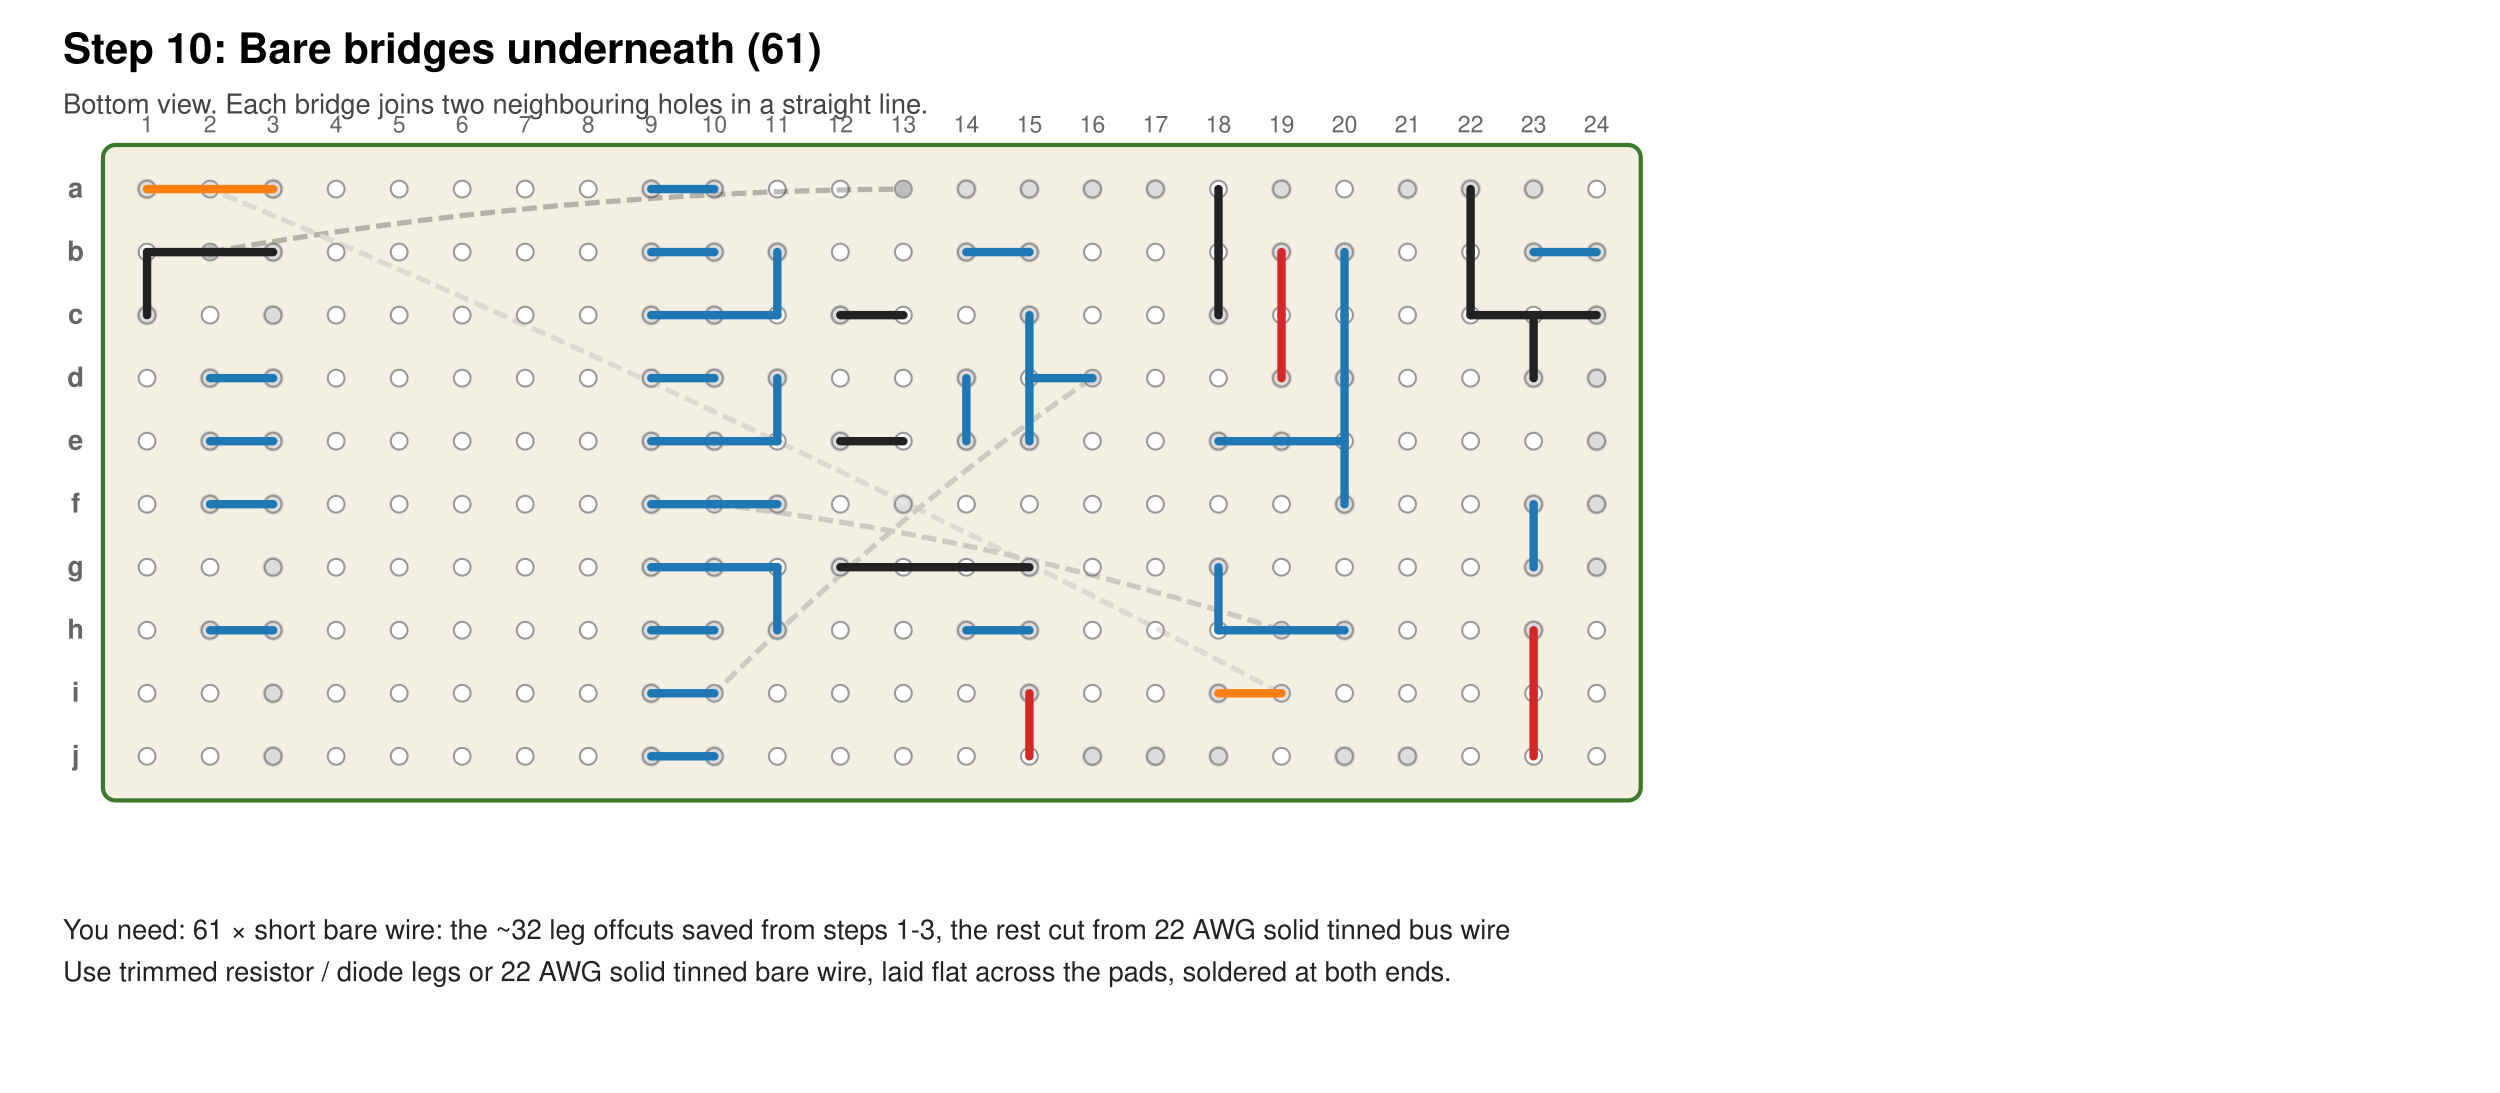
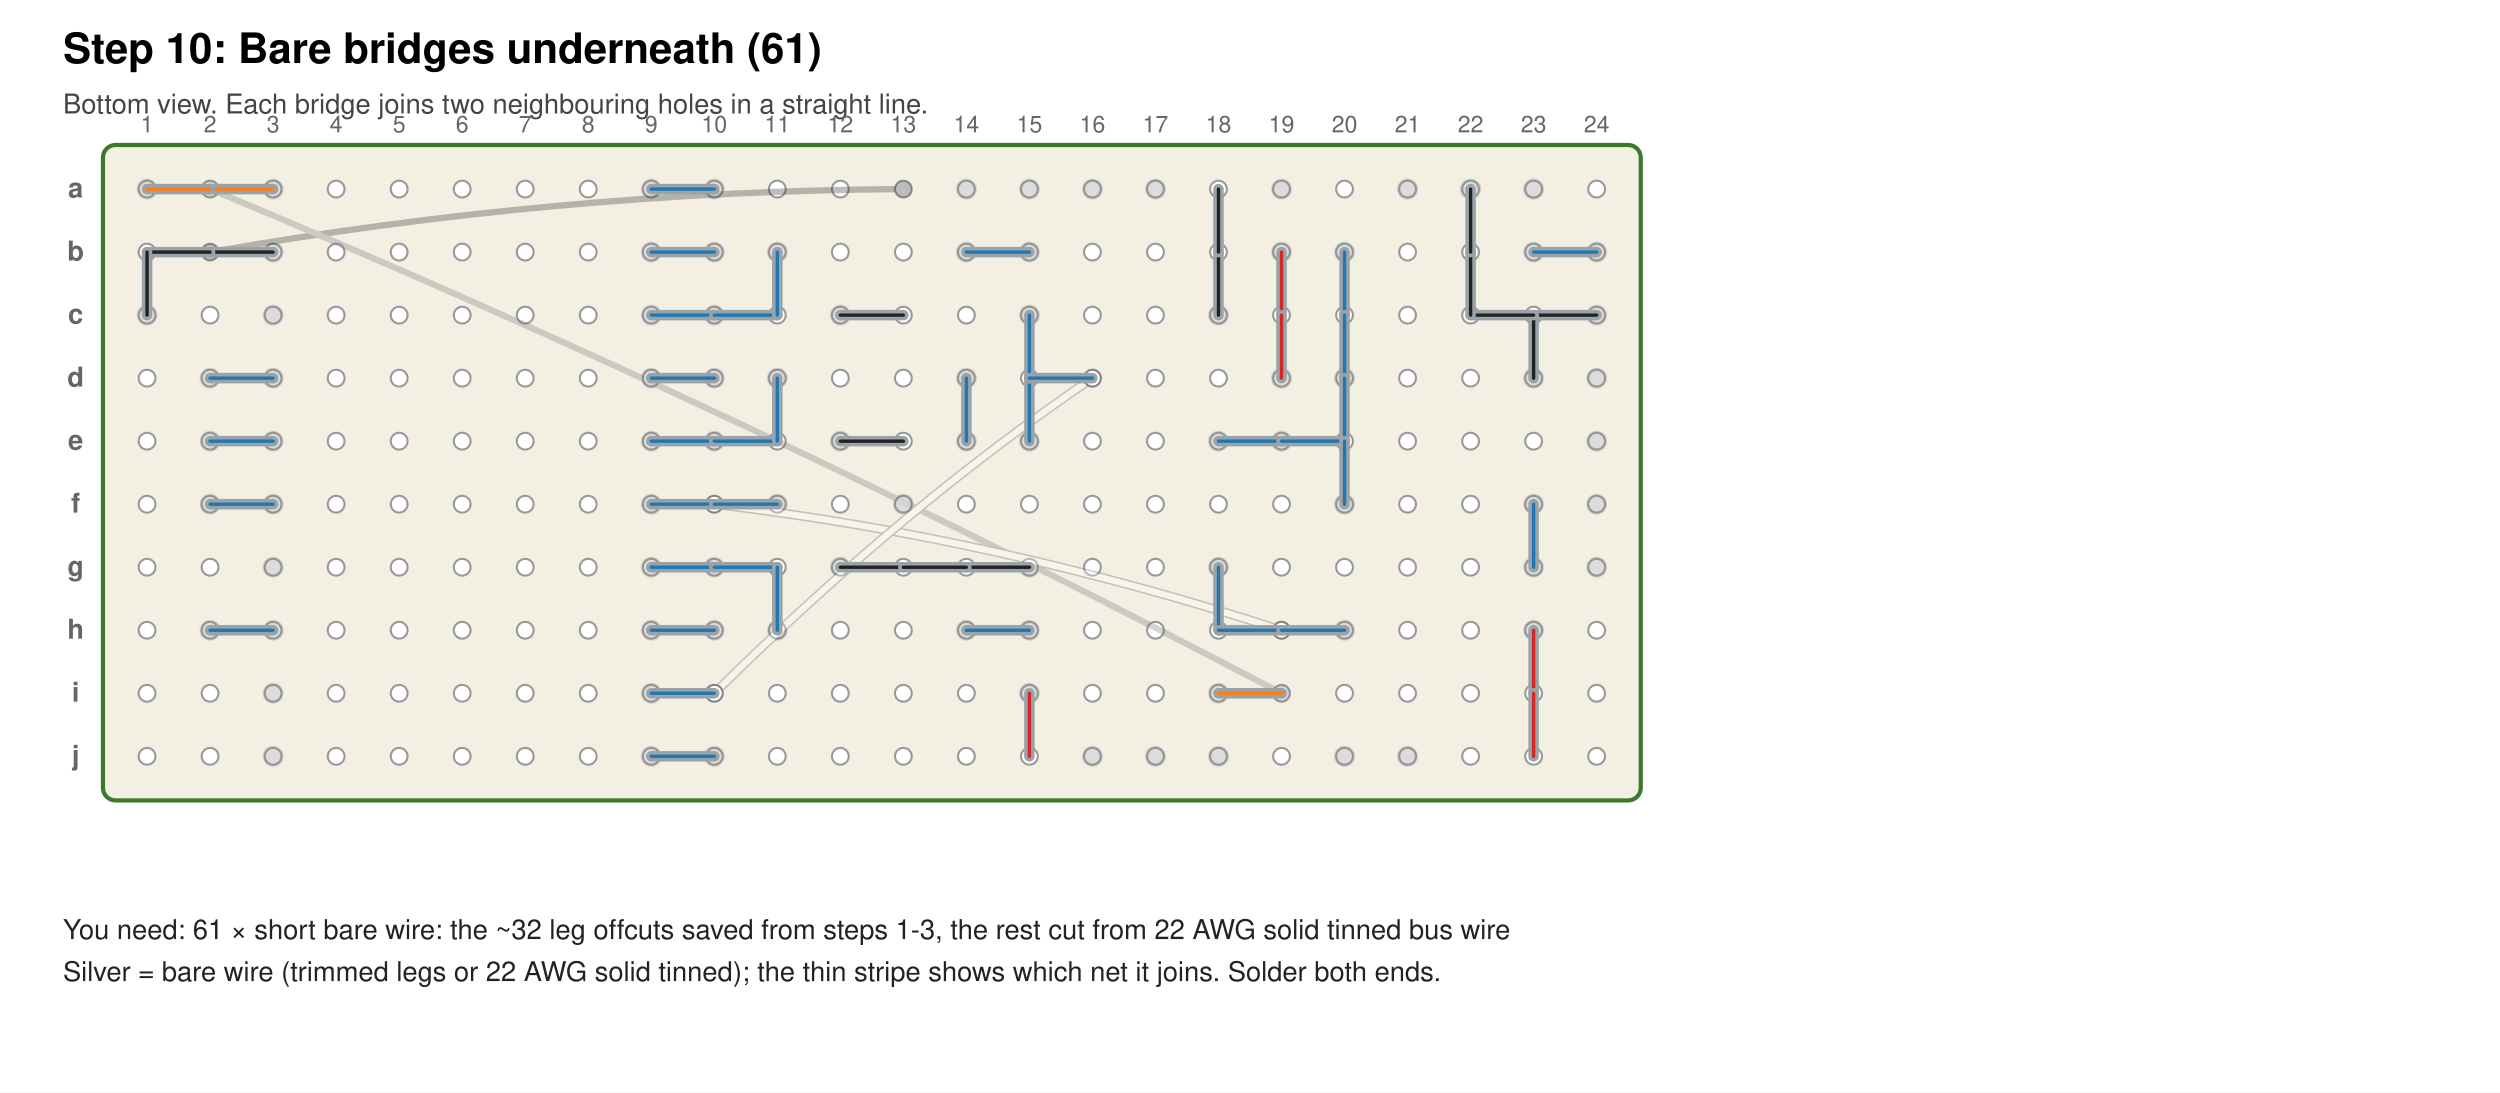
<svg xmlns="http://www.w3.org/2000/svg" width="1190" height="520" font-family="Helvetica,Arial">
  <defs>
    <filter id="mute">
      <feColorMatrix type="saturate" values="0" />
    </filter>
  </defs>
  <rect width="100%" height="100%" fill="#ffffff" />
  <text x="30" y="30" font-size="20" font-weight="bold">Step 10: Bare bridges underneath (61)</text>
  <text x="30" y="54" font-size="13" fill="#444">Bottom view. Each bridge joins two neighbouring holes in a straight line.</text>
  <rect x="49" y="69" width="732" height="312" rx="6" fill="#f3efe2" stroke="#3a7a2a" stroke-width="2" />
  <text x="70" y="63" font-size="11" fill="#666" text-anchor="middle">1</text>
  <text x="100" y="63" font-size="11" fill="#666" text-anchor="middle">2</text>
  <text x="130" y="63" font-size="11" fill="#666" text-anchor="middle">3</text>
  <text x="160" y="63" font-size="11" fill="#666" text-anchor="middle">4</text>
  <text x="190" y="63" font-size="11" fill="#666" text-anchor="middle">5</text>
  <text x="220" y="63" font-size="11" fill="#666" text-anchor="middle">6</text>
  <text x="250" y="63" font-size="11" fill="#666" text-anchor="middle">7</text>
  <text x="280" y="63" font-size="11" fill="#666" text-anchor="middle">8</text>
  <text x="310" y="63" font-size="11" fill="#666" text-anchor="middle">9</text>
  <text x="340" y="63" font-size="11" fill="#666" text-anchor="middle">10</text>
  <text x="370" y="63" font-size="11" fill="#666" text-anchor="middle">11</text>
  <text x="400" y="63" font-size="11" fill="#666" text-anchor="middle">12</text>
  <text x="430" y="63" font-size="11" fill="#666" text-anchor="middle">13</text>
  <text x="460" y="63" font-size="11" fill="#666" text-anchor="middle">14</text>
  <text x="490" y="63" font-size="11" fill="#666" text-anchor="middle">15</text>
  <text x="520" y="63" font-size="11" fill="#666" text-anchor="middle">16</text>
  <text x="550" y="63" font-size="11" fill="#666" text-anchor="middle">17</text>
  <text x="580" y="63" font-size="11" fill="#666" text-anchor="middle">18</text>
  <text x="610" y="63" font-size="11" fill="#666" text-anchor="middle">19</text>
  <text x="640" y="63" font-size="11" fill="#666" text-anchor="middle">20</text>
  <text x="670" y="63" font-size="11" fill="#666" text-anchor="middle">21</text>
  <text x="700" y="63" font-size="11" fill="#666" text-anchor="middle">22</text>
  <text x="730" y="63" font-size="11" fill="#666" text-anchor="middle">23</text>
  <text x="760" y="63" font-size="11" fill="#666" text-anchor="middle">24</text>
  <text x="36" y="94" font-size="13" font-weight="bold" fill="#666" text-anchor="middle">a</text>
  <text x="36" y="124" font-size="13" font-weight="bold" fill="#666" text-anchor="middle">b</text>
  <text x="36" y="154" font-size="13" font-weight="bold" fill="#666" text-anchor="middle">c</text>
  <text x="36" y="184" font-size="13" font-weight="bold" fill="#666" text-anchor="middle">d</text>
  <text x="36" y="214" font-size="13" font-weight="bold" fill="#666" text-anchor="middle">e</text>
  <text x="36" y="244" font-size="13" font-weight="bold" fill="#666" text-anchor="middle">f</text>
  <text x="36" y="274" font-size="13" font-weight="bold" fill="#666" text-anchor="middle">g</text>
  <text x="36" y="304" font-size="13" font-weight="bold" fill="#666" text-anchor="middle">h</text>
  <text x="36" y="334" font-size="13" font-weight="bold" fill="#666" text-anchor="middle">i</text>
  <text x="36" y="364" font-size="13" font-weight="bold" fill="#666" text-anchor="middle">j</text>
  <circle cx="70" cy="90" r="4" fill="#fff" stroke="#999" />
  <circle cx="70" cy="120" r="4" fill="#fff" stroke="#999" />
  <circle cx="70" cy="150" r="4" fill="#fff" stroke="#999" />
  <circle cx="70" cy="180" r="4" fill="#fff" stroke="#999" />
  <circle cx="70" cy="210" r="4" fill="#fff" stroke="#999" />
  <circle cx="70" cy="240" r="4" fill="#fff" stroke="#999" />
  <circle cx="70" cy="270" r="4" fill="#fff" stroke="#999" />
  <circle cx="70" cy="300" r="4" fill="#fff" stroke="#999" />
  <circle cx="70" cy="330" r="4" fill="#fff" stroke="#999" />
  <circle cx="70" cy="360" r="4" fill="#fff" stroke="#999" />
  <circle cx="100" cy="90" r="4" fill="#fff" stroke="#999" />
  <circle cx="100" cy="120" r="4" fill="#fff" stroke="#999" />
  <circle cx="100" cy="150" r="4" fill="#fff" stroke="#999" />
  <circle cx="100" cy="180" r="4" fill="#fff" stroke="#999" />
  <circle cx="100" cy="210" r="4" fill="#fff" stroke="#999" />
  <circle cx="100" cy="240" r="4" fill="#fff" stroke="#999" />
  <circle cx="100" cy="270" r="4" fill="#fff" stroke="#999" />
  <circle cx="100" cy="300" r="4" fill="#fff" stroke="#999" />
  <circle cx="100" cy="330" r="4" fill="#fff" stroke="#999" />
  <circle cx="100" cy="360" r="4" fill="#fff" stroke="#999" />
  <circle cx="130" cy="90" r="4" fill="#fff" stroke="#999" />
  <circle cx="130" cy="120" r="4" fill="#fff" stroke="#999" />
  <circle cx="130" cy="150" r="4" fill="#fff" stroke="#999" />
  <circle cx="130" cy="180" r="4" fill="#fff" stroke="#999" />
  <circle cx="130" cy="210" r="4" fill="#fff" stroke="#999" />
  <circle cx="130" cy="240" r="4" fill="#fff" stroke="#999" />
  <circle cx="130" cy="270" r="4" fill="#fff" stroke="#999" />
  <circle cx="130" cy="300" r="4" fill="#fff" stroke="#999" />
  <circle cx="130" cy="330" r="4" fill="#fff" stroke="#999" />
  <circle cx="130" cy="360" r="4" fill="#fff" stroke="#999" />
  <circle cx="160" cy="90" r="4" fill="#fff" stroke="#999" />
  <circle cx="160" cy="120" r="4" fill="#fff" stroke="#999" />
  <circle cx="160" cy="150" r="4" fill="#fff" stroke="#999" />
  <circle cx="160" cy="180" r="4" fill="#fff" stroke="#999" />
  <circle cx="160" cy="210" r="4" fill="#fff" stroke="#999" />
  <circle cx="160" cy="240" r="4" fill="#fff" stroke="#999" />
  <circle cx="160" cy="270" r="4" fill="#fff" stroke="#999" />
  <circle cx="160" cy="300" r="4" fill="#fff" stroke="#999" />
  <circle cx="160" cy="330" r="4" fill="#fff" stroke="#999" />
  <circle cx="160" cy="360" r="4" fill="#fff" stroke="#999" />
  <circle cx="190" cy="90" r="4" fill="#fff" stroke="#999" />
  <circle cx="190" cy="120" r="4" fill="#fff" stroke="#999" />
  <circle cx="190" cy="150" r="4" fill="#fff" stroke="#999" />
  <circle cx="190" cy="180" r="4" fill="#fff" stroke="#999" />
  <circle cx="190" cy="210" r="4" fill="#fff" stroke="#999" />
  <circle cx="190" cy="240" r="4" fill="#fff" stroke="#999" />
  <circle cx="190" cy="270" r="4" fill="#fff" stroke="#999" />
  <circle cx="190" cy="300" r="4" fill="#fff" stroke="#999" />
  <circle cx="190" cy="330" r="4" fill="#fff" stroke="#999" />
  <circle cx="190" cy="360" r="4" fill="#fff" stroke="#999" />
  <circle cx="220" cy="90" r="4" fill="#fff" stroke="#999" />
  <circle cx="220" cy="120" r="4" fill="#fff" stroke="#999" />
  <circle cx="220" cy="150" r="4" fill="#fff" stroke="#999" />
  <circle cx="220" cy="180" r="4" fill="#fff" stroke="#999" />
  <circle cx="220" cy="210" r="4" fill="#fff" stroke="#999" />
  <circle cx="220" cy="240" r="4" fill="#fff" stroke="#999" />
  <circle cx="220" cy="270" r="4" fill="#fff" stroke="#999" />
  <circle cx="220" cy="300" r="4" fill="#fff" stroke="#999" />
  <circle cx="220" cy="330" r="4" fill="#fff" stroke="#999" />
  <circle cx="220" cy="360" r="4" fill="#fff" stroke="#999" />
  <circle cx="250" cy="90" r="4" fill="#fff" stroke="#999" />
  <circle cx="250" cy="120" r="4" fill="#fff" stroke="#999" />
  <circle cx="250" cy="150" r="4" fill="#fff" stroke="#999" />
  <circle cx="250" cy="180" r="4" fill="#fff" stroke="#999" />
  <circle cx="250" cy="210" r="4" fill="#fff" stroke="#999" />
  <circle cx="250" cy="240" r="4" fill="#fff" stroke="#999" />
  <circle cx="250" cy="270" r="4" fill="#fff" stroke="#999" />
  <circle cx="250" cy="300" r="4" fill="#fff" stroke="#999" />
  <circle cx="250" cy="330" r="4" fill="#fff" stroke="#999" />
  <circle cx="250" cy="360" r="4" fill="#fff" stroke="#999" />
  <circle cx="280" cy="90" r="4" fill="#fff" stroke="#999" />
  <circle cx="280" cy="120" r="4" fill="#fff" stroke="#999" />
  <circle cx="280" cy="150" r="4" fill="#fff" stroke="#999" />
  <circle cx="280" cy="180" r="4" fill="#fff" stroke="#999" />
  <circle cx="280" cy="210" r="4" fill="#fff" stroke="#999" />
  <circle cx="280" cy="240" r="4" fill="#fff" stroke="#999" />
  <circle cx="280" cy="270" r="4" fill="#fff" stroke="#999" />
  <circle cx="280" cy="300" r="4" fill="#fff" stroke="#999" />
  <circle cx="280" cy="330" r="4" fill="#fff" stroke="#999" />
  <circle cx="280" cy="360" r="4" fill="#fff" stroke="#999" />
  <circle cx="310" cy="90" r="4" fill="#fff" stroke="#999" />
  <circle cx="310" cy="120" r="4" fill="#fff" stroke="#999" />
  <circle cx="310" cy="150" r="4" fill="#fff" stroke="#999" />
  <circle cx="310" cy="180" r="4" fill="#fff" stroke="#999" />
  <circle cx="310" cy="210" r="4" fill="#fff" stroke="#999" />
  <circle cx="310" cy="240" r="4" fill="#fff" stroke="#999" />
  <circle cx="310" cy="270" r="4" fill="#fff" stroke="#999" />
  <circle cx="310" cy="300" r="4" fill="#fff" stroke="#999" />
  <circle cx="310" cy="330" r="4" fill="#fff" stroke="#999" />
  <circle cx="310" cy="360" r="4" fill="#fff" stroke="#999" />
  <circle cx="340" cy="90" r="4" fill="#fff" stroke="#999" />
  <circle cx="340" cy="120" r="4" fill="#fff" stroke="#999" />
  <circle cx="340" cy="150" r="4" fill="#fff" stroke="#999" />
  <circle cx="340" cy="180" r="4" fill="#fff" stroke="#999" />
  <circle cx="340" cy="210" r="4" fill="#fff" stroke="#999" />
  <circle cx="340" cy="240" r="4" fill="#fff" stroke="#999" />
  <circle cx="340" cy="270" r="4" fill="#fff" stroke="#999" />
  <circle cx="340" cy="300" r="4" fill="#fff" stroke="#999" />
  <circle cx="340" cy="330" r="4" fill="#fff" stroke="#999" />
  <circle cx="340" cy="360" r="4" fill="#fff" stroke="#999" />
  <circle cx="370" cy="90" r="4" fill="#fff" stroke="#999" />
  <circle cx="370" cy="120" r="4" fill="#fff" stroke="#999" />
  <circle cx="370" cy="150" r="4" fill="#fff" stroke="#999" />
  <circle cx="370" cy="180" r="4" fill="#fff" stroke="#999" />
  <circle cx="370" cy="210" r="4" fill="#fff" stroke="#999" />
  <circle cx="370" cy="240" r="4" fill="#fff" stroke="#999" />
  <circle cx="370" cy="270" r="4" fill="#fff" stroke="#999" />
  <circle cx="370" cy="300" r="4" fill="#fff" stroke="#999" />
  <circle cx="370" cy="330" r="4" fill="#fff" stroke="#999" />
  <circle cx="370" cy="360" r="4" fill="#fff" stroke="#999" />
  <circle cx="400" cy="90" r="4" fill="#fff" stroke="#999" />
  <circle cx="400" cy="120" r="4" fill="#fff" stroke="#999" />
  <circle cx="400" cy="150" r="4" fill="#fff" stroke="#999" />
  <circle cx="400" cy="180" r="4" fill="#fff" stroke="#999" />
  <circle cx="400" cy="210" r="4" fill="#fff" stroke="#999" />
  <circle cx="400" cy="240" r="4" fill="#fff" stroke="#999" />
  <circle cx="400" cy="270" r="4" fill="#fff" stroke="#999" />
  <circle cx="400" cy="300" r="4" fill="#fff" stroke="#999" />
  <circle cx="400" cy="330" r="4" fill="#fff" stroke="#999" />
  <circle cx="400" cy="360" r="4" fill="#fff" stroke="#999" />
  <circle cx="430" cy="90" r="4" fill="#fff" stroke="#999" />
  <circle cx="430" cy="120" r="4" fill="#fff" stroke="#999" />
  <circle cx="430" cy="150" r="4" fill="#fff" stroke="#999" />
  <circle cx="430" cy="180" r="4" fill="#fff" stroke="#999" />
  <circle cx="430" cy="210" r="4" fill="#fff" stroke="#999" />
  <circle cx="430" cy="240" r="4" fill="#fff" stroke="#999" />
  <circle cx="430" cy="270" r="4" fill="#fff" stroke="#999" />
  <circle cx="430" cy="300" r="4" fill="#fff" stroke="#999" />
  <circle cx="430" cy="330" r="4" fill="#fff" stroke="#999" />
  <circle cx="430" cy="360" r="4" fill="#fff" stroke="#999" />
  <circle cx="460" cy="90" r="4" fill="#fff" stroke="#999" />
  <circle cx="460" cy="120" r="4" fill="#fff" stroke="#999" />
  <circle cx="460" cy="150" r="4" fill="#fff" stroke="#999" />
  <circle cx="460" cy="180" r="4" fill="#fff" stroke="#999" />
  <circle cx="460" cy="210" r="4" fill="#fff" stroke="#999" />
  <circle cx="460" cy="240" r="4" fill="#fff" stroke="#999" />
  <circle cx="460" cy="270" r="4" fill="#fff" stroke="#999" />
  <circle cx="460" cy="300" r="4" fill="#fff" stroke="#999" />
  <circle cx="460" cy="330" r="4" fill="#fff" stroke="#999" />
  <circle cx="460" cy="360" r="4" fill="#fff" stroke="#999" />
  <circle cx="490" cy="90" r="4" fill="#fff" stroke="#999" />
  <circle cx="490" cy="120" r="4" fill="#fff" stroke="#999" />
  <circle cx="490" cy="150" r="4" fill="#fff" stroke="#999" />
  <circle cx="490" cy="180" r="4" fill="#fff" stroke="#999" />
  <circle cx="490" cy="210" r="4" fill="#fff" stroke="#999" />
  <circle cx="490" cy="240" r="4" fill="#fff" stroke="#999" />
  <circle cx="490" cy="270" r="4" fill="#fff" stroke="#999" />
  <circle cx="490" cy="300" r="4" fill="#fff" stroke="#999" />
  <circle cx="490" cy="330" r="4" fill="#fff" stroke="#999" />
  <circle cx="490" cy="360" r="4" fill="#fff" stroke="#999" />
  <circle cx="520" cy="90" r="4" fill="#fff" stroke="#999" />
  <circle cx="520" cy="120" r="4" fill="#fff" stroke="#999" />
  <circle cx="520" cy="150" r="4" fill="#fff" stroke="#999" />
  <circle cx="520" cy="180" r="4" fill="#fff" stroke="#999" />
  <circle cx="520" cy="210" r="4" fill="#fff" stroke="#999" />
  <circle cx="520" cy="240" r="4" fill="#fff" stroke="#999" />
  <circle cx="520" cy="270" r="4" fill="#fff" stroke="#999" />
  <circle cx="520" cy="300" r="4" fill="#fff" stroke="#999" />
  <circle cx="520" cy="330" r="4" fill="#fff" stroke="#999" />
  <circle cx="520" cy="360" r="4" fill="#fff" stroke="#999" />
  <circle cx="550" cy="90" r="4" fill="#fff" stroke="#999" />
  <circle cx="550" cy="120" r="4" fill="#fff" stroke="#999" />
  <circle cx="550" cy="150" r="4" fill="#fff" stroke="#999" />
  <circle cx="550" cy="180" r="4" fill="#fff" stroke="#999" />
  <circle cx="550" cy="210" r="4" fill="#fff" stroke="#999" />
  <circle cx="550" cy="240" r="4" fill="#fff" stroke="#999" />
  <circle cx="550" cy="270" r="4" fill="#fff" stroke="#999" />
  <circle cx="550" cy="300" r="4" fill="#fff" stroke="#999" />
  <circle cx="550" cy="330" r="4" fill="#fff" stroke="#999" />
  <circle cx="550" cy="360" r="4" fill="#fff" stroke="#999" />
  <circle cx="580" cy="90" r="4" fill="#fff" stroke="#999" />
  <circle cx="580" cy="120" r="4" fill="#fff" stroke="#999" />
  <circle cx="580" cy="150" r="4" fill="#fff" stroke="#999" />
  <circle cx="580" cy="180" r="4" fill="#fff" stroke="#999" />
  <circle cx="580" cy="210" r="4" fill="#fff" stroke="#999" />
  <circle cx="580" cy="240" r="4" fill="#fff" stroke="#999" />
  <circle cx="580" cy="270" r="4" fill="#fff" stroke="#999" />
  <circle cx="580" cy="300" r="4" fill="#fff" stroke="#999" />
  <circle cx="580" cy="330" r="4" fill="#fff" stroke="#999" />
  <circle cx="580" cy="360" r="4" fill="#fff" stroke="#999" />
  <circle cx="610" cy="90" r="4" fill="#fff" stroke="#999" />
  <circle cx="610" cy="120" r="4" fill="#fff" stroke="#999" />
  <circle cx="610" cy="150" r="4" fill="#fff" stroke="#999" />
  <circle cx="610" cy="180" r="4" fill="#fff" stroke="#999" />
  <circle cx="610" cy="210" r="4" fill="#fff" stroke="#999" />
  <circle cx="610" cy="240" r="4" fill="#fff" stroke="#999" />
  <circle cx="610" cy="270" r="4" fill="#fff" stroke="#999" />
  <circle cx="610" cy="300" r="4" fill="#fff" stroke="#999" />
  <circle cx="610" cy="330" r="4" fill="#fff" stroke="#999" />
  <circle cx="610" cy="360" r="4" fill="#fff" stroke="#999" />
  <circle cx="640" cy="90" r="4" fill="#fff" stroke="#999" />
  <circle cx="640" cy="120" r="4" fill="#fff" stroke="#999" />
  <circle cx="640" cy="150" r="4" fill="#fff" stroke="#999" />
  <circle cx="640" cy="180" r="4" fill="#fff" stroke="#999" />
  <circle cx="640" cy="210" r="4" fill="#fff" stroke="#999" />
  <circle cx="640" cy="240" r="4" fill="#fff" stroke="#999" />
  <circle cx="640" cy="270" r="4" fill="#fff" stroke="#999" />
  <circle cx="640" cy="300" r="4" fill="#fff" stroke="#999" />
  <circle cx="640" cy="330" r="4" fill="#fff" stroke="#999" />
  <circle cx="640" cy="360" r="4" fill="#fff" stroke="#999" />
  <circle cx="670" cy="90" r="4" fill="#fff" stroke="#999" />
  <circle cx="670" cy="120" r="4" fill="#fff" stroke="#999" />
  <circle cx="670" cy="150" r="4" fill="#fff" stroke="#999" />
  <circle cx="670" cy="180" r="4" fill="#fff" stroke="#999" />
  <circle cx="670" cy="210" r="4" fill="#fff" stroke="#999" />
  <circle cx="670" cy="240" r="4" fill="#fff" stroke="#999" />
  <circle cx="670" cy="270" r="4" fill="#fff" stroke="#999" />
  <circle cx="670" cy="300" r="4" fill="#fff" stroke="#999" />
  <circle cx="670" cy="330" r="4" fill="#fff" stroke="#999" />
  <circle cx="670" cy="360" r="4" fill="#fff" stroke="#999" />
  <circle cx="700" cy="90" r="4" fill="#fff" stroke="#999" />
  <circle cx="700" cy="120" r="4" fill="#fff" stroke="#999" />
  <circle cx="700" cy="150" r="4" fill="#fff" stroke="#999" />
  <circle cx="700" cy="180" r="4" fill="#fff" stroke="#999" />
  <circle cx="700" cy="210" r="4" fill="#fff" stroke="#999" />
  <circle cx="700" cy="240" r="4" fill="#fff" stroke="#999" />
  <circle cx="700" cy="270" r="4" fill="#fff" stroke="#999" />
  <circle cx="700" cy="300" r="4" fill="#fff" stroke="#999" />
  <circle cx="700" cy="330" r="4" fill="#fff" stroke="#999" />
  <circle cx="700" cy="360" r="4" fill="#fff" stroke="#999" />
  <circle cx="730" cy="90" r="4" fill="#fff" stroke="#999" />
  <circle cx="730" cy="120" r="4" fill="#fff" stroke="#999" />
  <circle cx="730" cy="150" r="4" fill="#fff" stroke="#999" />
  <circle cx="730" cy="180" r="4" fill="#fff" stroke="#999" />
  <circle cx="730" cy="210" r="4" fill="#fff" stroke="#999" />
  <circle cx="730" cy="240" r="4" fill="#fff" stroke="#999" />
  <circle cx="730" cy="270" r="4" fill="#fff" stroke="#999" />
  <circle cx="730" cy="300" r="4" fill="#fff" stroke="#999" />
  <circle cx="730" cy="330" r="4" fill="#fff" stroke="#999" />
  <circle cx="730" cy="360" r="4" fill="#fff" stroke="#999" />
  <circle cx="760" cy="90" r="4" fill="#fff" stroke="#999" />
  <circle cx="760" cy="120" r="4" fill="#fff" stroke="#999" />
  <circle cx="760" cy="150" r="4" fill="#fff" stroke="#999" />
  <circle cx="760" cy="180" r="4" fill="#fff" stroke="#999" />
  <circle cx="760" cy="210" r="4" fill="#fff" stroke="#999" />
  <circle cx="760" cy="240" r="4" fill="#fff" stroke="#999" />
  <circle cx="760" cy="270" r="4" fill="#fff" stroke="#999" />
  <circle cx="760" cy="300" r="4" fill="#fff" stroke="#999" />
  <circle cx="760" cy="330" r="4" fill="#fff" stroke="#999" />
  <circle cx="760" cy="360" r="4" fill="#fff" stroke="#999" />
  <g filter="url(#mute)" opacity="0.3">
    <circle cx="130" cy="90" r="5" fill="#8a8a8a" />
    <circle cx="130" cy="120" r="5" fill="#8a8a8a" />
    <circle cx="130" cy="150" r="5" fill="#8a8a8a" />
    <circle cx="130" cy="180" r="5" fill="#8a8a8a" />
    <circle cx="130" cy="210" r="5" fill="#8a8a8a" />
    <circle cx="130" cy="240" r="5" fill="#8a8a8a" />
    <circle cx="130" cy="270" r="5" fill="#8a8a8a" />
    <circle cx="130" cy="300" r="5" fill="#8a8a8a" />
    <circle cx="130" cy="330" r="5" fill="#8a8a8a" />
    <circle cx="130" cy="360" r="5" fill="#8a8a8a" />
    <circle cx="310" cy="90" r="5" fill="#8a8a8a" />
    <circle cx="310" cy="120" r="5" fill="#8a8a8a" />
    <circle cx="310" cy="150" r="5" fill="#8a8a8a" />
    <circle cx="310" cy="180" r="5" fill="#8a8a8a" />
    <circle cx="310" cy="210" r="5" fill="#8a8a8a" />
    <circle cx="310" cy="240" r="5" fill="#8a8a8a" />
    <circle cx="310" cy="270" r="5" fill="#8a8a8a" />
    <circle cx="310" cy="300" r="5" fill="#8a8a8a" />
    <circle cx="310" cy="330" r="5" fill="#8a8a8a" />
    <circle cx="310" cy="360" r="5" fill="#8a8a8a" />
    <circle cx="70" cy="90" r="5" fill="#8a8a8a" />
    <circle cx="70" cy="150" r="5" fill="#8a8a8a" />
    <circle cx="340" cy="150" r="5" fill="#8a8a8a" />
    <circle cx="400" cy="150" r="5" fill="#8a8a8a" />
    <circle cx="370" cy="120" r="5" fill="#8a8a8a" />
    <circle cx="460" cy="120" r="5" fill="#8a8a8a" />
    <circle cx="340" cy="210" r="5" fill="#8a8a8a" />
    <circle cx="400" cy="210" r="5" fill="#8a8a8a" />
    <circle cx="370" cy="180" r="5" fill="#8a8a8a" />
    <circle cx="460" cy="180" r="5" fill="#8a8a8a" />
    <circle cx="340" cy="270" r="5" fill="#8a8a8a" />
    <circle cx="400" cy="270" r="5" fill="#8a8a8a" />
    <circle cx="370" cy="300" r="5" fill="#8a8a8a" />
    <circle cx="460" cy="300" r="5" fill="#8a8a8a" />
    <circle cx="370" cy="240" r="5" fill="#8a8a8a" />
    <circle cx="430" cy="240" r="5" fill="#8a8a8a" />
    <circle cx="490" cy="150" r="5" fill="#8a8a8a" />
    <circle cx="580" cy="150" r="5" fill="#8a8a8a" />
    <circle cx="490" cy="210" r="5" fill="#8a8a8a" />
    <circle cx="580" cy="210" r="5" fill="#8a8a8a" />
    <circle cx="490" cy="270" r="5" fill="#8a8a8a" />
    <circle cx="580" cy="270" r="5" fill="#8a8a8a" />
    <circle cx="490" cy="330" r="5" fill="#8a8a8a" />
    <circle cx="580" cy="330" r="5" fill="#8a8a8a" />
    <circle cx="730" cy="120" r="5" fill="#8a8a8a" />
    <circle cx="640" cy="120" r="5" fill="#8a8a8a" />
    <circle cx="640" cy="180" r="5" fill="#8a8a8a" />
    <circle cx="730" cy="180" r="5" fill="#8a8a8a" />
    <circle cx="730" cy="240" r="5" fill="#8a8a8a" />
    <circle cx="640" cy="240" r="5" fill="#8a8a8a" />
    <circle cx="730" cy="300" r="5" fill="#8a8a8a" />
    <circle cx="640" cy="300" r="5" fill="#8a8a8a" />
    <circle cx="610" cy="90" r="5" fill="#8a8a8a" />
    <circle cx="610" cy="120" r="5" fill="#8a8a8a" />
    <circle cx="610" cy="180" r="5" fill="#8a8a8a" />
    <circle cx="610" cy="210" r="5" fill="#8a8a8a" />
    <circle cx="640" cy="360" r="5" fill="#8a8a8a" />
    <circle cx="670" cy="360" r="5" fill="#8a8a8a" />
    <circle cx="670" cy="90" r="5" fill="#8a8a8a" />
    <circle cx="700" cy="90" r="5" fill="#8a8a8a" />
    <circle cx="730" cy="90" r="5" fill="#8a8a8a" />
    <circle cx="760" cy="120" r="5" fill="#8a8a8a" />
    <circle cx="760" cy="150" r="5" fill="#8a8a8a" />
    <circle cx="760" cy="180" r="5" fill="#8a8a8a" />
    <circle cx="760" cy="210" r="5" fill="#8a8a8a" />
    <circle cx="760" cy="240" r="5" fill="#8a8a8a" />
    <circle cx="760" cy="270" r="5" fill="#8a8a8a" />
    <circle cx="730" cy="270" r="5" fill="#8a8a8a" />
    <circle cx="550" cy="90" r="5" fill="#8a8a8a" />
    <circle cx="340" cy="90" r="5" fill="#8a8a8a" />
    <circle cx="340" cy="120" r="5" fill="#8a8a8a" />
    <circle cx="100" cy="240" r="5" fill="#8a8a8a" />
    <circle cx="100" cy="210" r="5" fill="#8a8a8a" />
    <circle cx="100" cy="180" r="5" fill="#8a8a8a" />
    <circle cx="100" cy="300" r="5" fill="#8a8a8a" />
    <circle cx="340" cy="180" r="5" fill="#8a8a8a" />
    <circle cx="340" cy="300" r="5" fill="#8a8a8a" />
    <circle cx="340" cy="360" r="5" fill="#8a8a8a" />
    <circle cx="490" cy="120" r="5" fill="#8a8a8a" />
    <circle cx="460" cy="210" r="5" fill="#8a8a8a" />
    <circle cx="490" cy="300" r="5" fill="#8a8a8a" />
    <circle cx="520" cy="360" r="5" fill="#8a8a8a" />
    <circle cx="550" cy="360" r="5" fill="#8a8a8a" />
    <circle cx="580" cy="360" r="5" fill="#8a8a8a" />
    <circle cx="460" cy="90" r="5" fill="#8a8a8a" />
    <circle cx="490" cy="90" r="5" fill="#8a8a8a" />
    <circle cx="520" cy="90" r="5" fill="#8a8a8a" />
    <circle cx="610" cy="210" r="5" fill="#8a8a8a" />
    <circle cx="670" cy="90" r="5" fill="#8a8a8a" />
    <circle cx="610" cy="180" r="5" fill="#8a8a8a" />
    <circle cx="700" cy="90" r="5" fill="#8a8a8a" />
    <circle cx="640" cy="360" r="5" fill="#8a8a8a" />
    <circle cx="730" cy="90" r="5" fill="#8a8a8a" />
-     <path d="M100 120 Q265 91 430 90" fill="none" stroke="#222222" stroke-width="2.5" stroke-dasharray="7,3" />
-     <circle cx="100" cy="120" r="3.5" fill="#222222" />
-     <circle cx="430" cy="90" r="3.5" fill="#222222" />
-     <path d="M610 330 Q355 196 100 90" fill="none" stroke="#ff7f0e" stroke-width="2.5" stroke-dasharray="7,3" />
-     <circle cx="610" cy="330" r="3.5" fill="#ff7f0e" />
-     <circle cx="100" cy="90" r="3.5" fill="#ff7f0e" />
-     <path d="M610 300 Q475 256 340 240" fill="none" stroke="#1f77b4" stroke-width="2.5" stroke-dasharray="7,3" />
-     <circle cx="610" cy="300" r="3.5" fill="#1f77b4" />
-     <circle cx="340" cy="240" r="3.5" fill="#1f77b4" />
-     <path d="M520 180 Q430 241 340 330" fill="none" stroke="#1f77b4" stroke-width="2.5" stroke-dasharray="7,3" />
-     <circle cx="520" cy="180" r="3.5" fill="#1f77b4" />
-     <circle cx="340" cy="330" r="3.5" fill="#1f77b4" />
+     <path d="M100 120 Q265 91 430 90" fill="none" stroke="#222222" stroke-width="3" />
+     <circle cx="100" cy="120" r="4" fill="#222222" />
+     <circle cx="430" cy="90" r="4" fill="#222222" />
+     <path d="M610 330 Q355 196 100 90" fill="none" stroke="#d62728" stroke-width="3" />
+     <circle cx="610" cy="330" r="4" fill="#d62728" />
+     <circle cx="100" cy="90" r="4" fill="#d62728" />
+     <path d="M610 300 Q475 256 340 240" fill="none" stroke="#555" stroke-width="4.5" />
+     <path d="M610 300 Q475 256 340 240" fill="none" stroke="#ffffff" stroke-width="3" />
+     <circle cx="610" cy="300" r="4" fill="#ffffff" stroke="#555" stroke-width="1" />
+     <circle cx="340" cy="240" r="4" fill="#ffffff" stroke="#555" stroke-width="1" />
+     <path d="M520 180 Q430 241 340 330" fill="none" stroke="#555" stroke-width="4.5" />
+     <path d="M520 180 Q430 241 340 330" fill="none" stroke="#ffffff" stroke-width="3" />
+     <circle cx="520" cy="180" r="4" fill="#ffffff" stroke="#555" stroke-width="1" />
+     <circle cx="340" cy="330" r="4" fill="#ffffff" stroke="#555" stroke-width="1" />
  </g>
-   <line x1="130" y1="90" x2="100" y2="90" stroke="#ff7f0e" stroke-width="4" stroke-linecap="round" />
-   <line x1="100" y1="90" x2="70" y2="90" stroke="#ff7f0e" stroke-width="4" stroke-linecap="round" />
-   <line x1="130" y1="120" x2="100" y2="120" stroke="#222222" stroke-width="4" stroke-linecap="round" />
-   <line x1="100" y1="120" x2="70" y2="120" stroke="#222222" stroke-width="4" stroke-linecap="round" />
-   <line x1="70" y1="120" x2="70" y2="150" stroke="#222222" stroke-width="4" stroke-linecap="round" />
-   <line x1="130" y1="180" x2="100" y2="180" stroke="#1f77b4" stroke-width="4" stroke-linecap="round" />
-   <line x1="130" y1="210" x2="100" y2="210" stroke="#1f77b4" stroke-width="4" stroke-linecap="round" />
-   <line x1="130" y1="240" x2="100" y2="240" stroke="#1f77b4" stroke-width="4" stroke-linecap="round" />
-   <line x1="130" y1="300" x2="100" y2="300" stroke="#1f77b4" stroke-width="4" stroke-linecap="round" />
-   <line x1="310" y1="90" x2="340" y2="90" stroke="#1f77b4" stroke-width="4" stroke-linecap="round" />
-   <line x1="310" y1="120" x2="340" y2="120" stroke="#1f77b4" stroke-width="4" stroke-linecap="round" />
-   <line x1="310" y1="180" x2="340" y2="180" stroke="#1f77b4" stroke-width="4" stroke-linecap="round" />
-   <line x1="310" y1="300" x2="340" y2="300" stroke="#1f77b4" stroke-width="4" stroke-linecap="round" />
-   <line x1="310" y1="360" x2="340" y2="360" stroke="#1f77b4" stroke-width="4" stroke-linecap="round" />
-   <line x1="310" y1="150" x2="340" y2="150" stroke="#1f77b4" stroke-width="4" stroke-linecap="round" />
-   <line x1="340" y1="150" x2="370" y2="150" stroke="#1f77b4" stroke-width="4" stroke-linecap="round" />
-   <line x1="370" y1="150" x2="370" y2="120" stroke="#1f77b4" stroke-width="4" stroke-linecap="round" />
-   <line x1="460" y1="120" x2="490" y2="120" stroke="#1f77b4" stroke-width="4" stroke-linecap="round" />
-   <line x1="400" y1="150" x2="430" y2="150" stroke="#222222" stroke-width="4" stroke-linecap="round" />
-   <line x1="310" y1="210" x2="340" y2="210" stroke="#1f77b4" stroke-width="4" stroke-linecap="round" />
-   <line x1="340" y1="210" x2="370" y2="210" stroke="#1f77b4" stroke-width="4" stroke-linecap="round" />
-   <line x1="370" y1="210" x2="370" y2="180" stroke="#1f77b4" stroke-width="4" stroke-linecap="round" />
-   <line x1="460" y1="180" x2="460" y2="210" stroke="#1f77b4" stroke-width="4" stroke-linecap="round" />
-   <line x1="400" y1="210" x2="430" y2="210" stroke="#222222" stroke-width="4" stroke-linecap="round" />
-   <line x1="310" y1="270" x2="340" y2="270" stroke="#1f77b4" stroke-width="4" stroke-linecap="round" />
-   <line x1="340" y1="270" x2="370" y2="270" stroke="#1f77b4" stroke-width="4" stroke-linecap="round" />
-   <line x1="370" y1="270" x2="370" y2="300" stroke="#1f77b4" stroke-width="4" stroke-linecap="round" />
-   <line x1="460" y1="300" x2="490" y2="300" stroke="#1f77b4" stroke-width="4" stroke-linecap="round" />
-   <line x1="400" y1="270" x2="430" y2="270" stroke="#222222" stroke-width="4" stroke-linecap="round" />
-   <line x1="310" y1="240" x2="340" y2="240" stroke="#1f77b4" stroke-width="4" stroke-linecap="round" />
-   <line x1="340" y1="240" x2="370" y2="240" stroke="#1f77b4" stroke-width="4" stroke-linecap="round" />
-   <line x1="310" y1="330" x2="340" y2="330" stroke="#1f77b4" stroke-width="4" stroke-linecap="round" />
-   <line x1="490" y1="330" x2="490" y2="360" stroke="#d62728" stroke-width="4" stroke-linecap="round" />
-   <line x1="580" y1="330" x2="610" y2="330" stroke="#ff7f0e" stroke-width="4" stroke-linecap="round" />
-   <line x1="730" y1="300" x2="730" y2="330" stroke="#d62728" stroke-width="4" stroke-linecap="round" />
-   <line x1="730" y1="330" x2="730" y2="360" stroke="#d62728" stroke-width="4" stroke-linecap="round" />
-   <line x1="490" y1="270" x2="460" y2="270" stroke="#222222" stroke-width="4" stroke-linecap="round" />
-   <line x1="460" y1="270" x2="430" y2="270" stroke="#222222" stroke-width="4" stroke-linecap="round" />
-   <line x1="580" y1="270" x2="580" y2="300" stroke="#1f77b4" stroke-width="4" stroke-linecap="round" />
-   <line x1="580" y1="300" x2="610" y2="300" stroke="#1f77b4" stroke-width="4" stroke-linecap="round" />
-   <line x1="610" y1="300" x2="640" y2="300" stroke="#1f77b4" stroke-width="4" stroke-linecap="round" />
-   <line x1="580" y1="210" x2="610" y2="210" stroke="#1f77b4" stroke-width="4" stroke-linecap="round" />
-   <line x1="610" y1="210" x2="640" y2="210" stroke="#1f77b4" stroke-width="4" stroke-linecap="round" />
-   <line x1="490" y1="210" x2="490" y2="180" stroke="#1f77b4" stroke-width="4" stroke-linecap="round" />
-   <line x1="490" y1="180" x2="490" y2="150" stroke="#1f77b4" stroke-width="4" stroke-linecap="round" />
-   <line x1="490" y1="180" x2="520" y2="180" stroke="#1f77b4" stroke-width="4" stroke-linecap="round" />
-   <line x1="580" y1="150" x2="580" y2="120" stroke="#222222" stroke-width="4" stroke-linecap="round" />
-   <line x1="580" y1="120" x2="580" y2="90" stroke="#222222" stroke-width="4" stroke-linecap="round" />
-   <line x1="640" y1="120" x2="640" y2="150" stroke="#1f77b4" stroke-width="4" stroke-linecap="round" />
-   <line x1="640" y1="150" x2="640" y2="180" stroke="#1f77b4" stroke-width="4" stroke-linecap="round" />
-   <line x1="640" y1="180" x2="640" y2="210" stroke="#1f77b4" stroke-width="4" stroke-linecap="round" />
-   <line x1="640" y1="210" x2="640" y2="240" stroke="#1f77b4" stroke-width="4" stroke-linecap="round" />
-   <line x1="760" y1="120" x2="730" y2="120" stroke="#1f77b4" stroke-width="4" stroke-linecap="round" />
-   <line x1="730" y1="240" x2="730" y2="270" stroke="#1f77b4" stroke-width="4" stroke-linecap="round" />
-   <line x1="760" y1="150" x2="730" y2="150" stroke="#222222" stroke-width="4" stroke-linecap="round" />
-   <line x1="730" y1="150" x2="730" y2="180" stroke="#222222" stroke-width="4" stroke-linecap="round" />
-   <line x1="730" y1="150" x2="700" y2="150" stroke="#222222" stroke-width="4" stroke-linecap="round" />
-   <line x1="700" y1="150" x2="700" y2="120" stroke="#222222" stroke-width="4" stroke-linecap="round" />
-   <line x1="700" y1="120" x2="700" y2="90" stroke="#222222" stroke-width="4" stroke-linecap="round" />
-   <line x1="610" y1="120" x2="610" y2="150" stroke="#d62728" stroke-width="4" stroke-linecap="round" />
-   <line x1="610" y1="150" x2="610" y2="180" stroke="#d62728" stroke-width="4" stroke-linecap="round" />
+   <line x1="130" y1="90" x2="100" y2="90" stroke="#9aa3a8" stroke-width="5" stroke-linecap="round" />
+   <line x1="130" y1="90" x2="100" y2="90" stroke="#ff7f0e" stroke-width="1.6" stroke-linecap="round" />
+   <line x1="100" y1="90" x2="70" y2="90" stroke="#9aa3a8" stroke-width="5" stroke-linecap="round" />
+   <line x1="100" y1="90" x2="70" y2="90" stroke="#ff7f0e" stroke-width="1.6" stroke-linecap="round" />
+   <line x1="130" y1="120" x2="100" y2="120" stroke="#9aa3a8" stroke-width="5" stroke-linecap="round" />
+   <line x1="130" y1="120" x2="100" y2="120" stroke="#222222" stroke-width="1.6" stroke-linecap="round" />
+   <line x1="100" y1="120" x2="70" y2="120" stroke="#9aa3a8" stroke-width="5" stroke-linecap="round" />
+   <line x1="100" y1="120" x2="70" y2="120" stroke="#222222" stroke-width="1.6" stroke-linecap="round" />
+   <line x1="70" y1="120" x2="70" y2="150" stroke="#9aa3a8" stroke-width="5" stroke-linecap="round" />
+   <line x1="70" y1="120" x2="70" y2="150" stroke="#222222" stroke-width="1.6" stroke-linecap="round" />
+   <line x1="130" y1="180" x2="100" y2="180" stroke="#9aa3a8" stroke-width="5" stroke-linecap="round" />
+   <line x1="130" y1="180" x2="100" y2="180" stroke="#1f77b4" stroke-width="1.6" stroke-linecap="round" />
+   <line x1="130" y1="210" x2="100" y2="210" stroke="#9aa3a8" stroke-width="5" stroke-linecap="round" />
+   <line x1="130" y1="210" x2="100" y2="210" stroke="#1f77b4" stroke-width="1.6" stroke-linecap="round" />
+   <line x1="130" y1="240" x2="100" y2="240" stroke="#9aa3a8" stroke-width="5" stroke-linecap="round" />
+   <line x1="130" y1="240" x2="100" y2="240" stroke="#1f77b4" stroke-width="1.6" stroke-linecap="round" />
+   <line x1="130" y1="300" x2="100" y2="300" stroke="#9aa3a8" stroke-width="5" stroke-linecap="round" />
+   <line x1="130" y1="300" x2="100" y2="300" stroke="#1f77b4" stroke-width="1.6" stroke-linecap="round" />
+   <line x1="310" y1="90" x2="340" y2="90" stroke="#9aa3a8" stroke-width="5" stroke-linecap="round" />
+   <line x1="310" y1="90" x2="340" y2="90" stroke="#1f77b4" stroke-width="1.6" stroke-linecap="round" />
+   <line x1="310" y1="120" x2="340" y2="120" stroke="#9aa3a8" stroke-width="5" stroke-linecap="round" />
+   <line x1="310" y1="120" x2="340" y2="120" stroke="#1f77b4" stroke-width="1.6" stroke-linecap="round" />
+   <line x1="310" y1="180" x2="340" y2="180" stroke="#9aa3a8" stroke-width="5" stroke-linecap="round" />
+   <line x1="310" y1="180" x2="340" y2="180" stroke="#1f77b4" stroke-width="1.6" stroke-linecap="round" />
+   <line x1="310" y1="300" x2="340" y2="300" stroke="#9aa3a8" stroke-width="5" stroke-linecap="round" />
+   <line x1="310" y1="300" x2="340" y2="300" stroke="#1f77b4" stroke-width="1.6" stroke-linecap="round" />
+   <line x1="310" y1="360" x2="340" y2="360" stroke="#9aa3a8" stroke-width="5" stroke-linecap="round" />
+   <line x1="310" y1="360" x2="340" y2="360" stroke="#1f77b4" stroke-width="1.6" stroke-linecap="round" />
+   <line x1="310" y1="150" x2="340" y2="150" stroke="#9aa3a8" stroke-width="5" stroke-linecap="round" />
+   <line x1="310" y1="150" x2="340" y2="150" stroke="#1f77b4" stroke-width="1.6" stroke-linecap="round" />
+   <line x1="340" y1="150" x2="370" y2="150" stroke="#9aa3a8" stroke-width="5" stroke-linecap="round" />
+   <line x1="340" y1="150" x2="370" y2="150" stroke="#1f77b4" stroke-width="1.6" stroke-linecap="round" />
+   <line x1="370" y1="150" x2="370" y2="120" stroke="#9aa3a8" stroke-width="5" stroke-linecap="round" />
+   <line x1="370" y1="150" x2="370" y2="120" stroke="#1f77b4" stroke-width="1.6" stroke-linecap="round" />
+   <line x1="460" y1="120" x2="490" y2="120" stroke="#9aa3a8" stroke-width="5" stroke-linecap="round" />
+   <line x1="460" y1="120" x2="490" y2="120" stroke="#1f77b4" stroke-width="1.6" stroke-linecap="round" />
+   <line x1="400" y1="150" x2="430" y2="150" stroke="#9aa3a8" stroke-width="5" stroke-linecap="round" />
+   <line x1="400" y1="150" x2="430" y2="150" stroke="#222222" stroke-width="1.6" stroke-linecap="round" />
+   <line x1="310" y1="210" x2="340" y2="210" stroke="#9aa3a8" stroke-width="5" stroke-linecap="round" />
+   <line x1="310" y1="210" x2="340" y2="210" stroke="#1f77b4" stroke-width="1.6" stroke-linecap="round" />
+   <line x1="340" y1="210" x2="370" y2="210" stroke="#9aa3a8" stroke-width="5" stroke-linecap="round" />
+   <line x1="340" y1="210" x2="370" y2="210" stroke="#1f77b4" stroke-width="1.6" stroke-linecap="round" />
+   <line x1="370" y1="210" x2="370" y2="180" stroke="#9aa3a8" stroke-width="5" stroke-linecap="round" />
+   <line x1="370" y1="210" x2="370" y2="180" stroke="#1f77b4" stroke-width="1.6" stroke-linecap="round" />
+   <line x1="460" y1="180" x2="460" y2="210" stroke="#9aa3a8" stroke-width="5" stroke-linecap="round" />
+   <line x1="460" y1="180" x2="460" y2="210" stroke="#1f77b4" stroke-width="1.6" stroke-linecap="round" />
+   <line x1="400" y1="210" x2="430" y2="210" stroke="#9aa3a8" stroke-width="5" stroke-linecap="round" />
+   <line x1="400" y1="210" x2="430" y2="210" stroke="#222222" stroke-width="1.6" stroke-linecap="round" />
+   <line x1="310" y1="270" x2="340" y2="270" stroke="#9aa3a8" stroke-width="5" stroke-linecap="round" />
+   <line x1="310" y1="270" x2="340" y2="270" stroke="#1f77b4" stroke-width="1.6" stroke-linecap="round" />
+   <line x1="340" y1="270" x2="370" y2="270" stroke="#9aa3a8" stroke-width="5" stroke-linecap="round" />
+   <line x1="340" y1="270" x2="370" y2="270" stroke="#1f77b4" stroke-width="1.6" stroke-linecap="round" />
+   <line x1="370" y1="270" x2="370" y2="300" stroke="#9aa3a8" stroke-width="5" stroke-linecap="round" />
+   <line x1="370" y1="270" x2="370" y2="300" stroke="#1f77b4" stroke-width="1.6" stroke-linecap="round" />
+   <line x1="460" y1="300" x2="490" y2="300" stroke="#9aa3a8" stroke-width="5" stroke-linecap="round" />
+   <line x1="460" y1="300" x2="490" y2="300" stroke="#1f77b4" stroke-width="1.6" stroke-linecap="round" />
+   <line x1="400" y1="270" x2="430" y2="270" stroke="#9aa3a8" stroke-width="5" stroke-linecap="round" />
+   <line x1="400" y1="270" x2="430" y2="270" stroke="#222222" stroke-width="1.6" stroke-linecap="round" />
+   <line x1="310" y1="240" x2="340" y2="240" stroke="#9aa3a8" stroke-width="5" stroke-linecap="round" />
+   <line x1="310" y1="240" x2="340" y2="240" stroke="#1f77b4" stroke-width="1.6" stroke-linecap="round" />
+   <line x1="340" y1="240" x2="370" y2="240" stroke="#9aa3a8" stroke-width="5" stroke-linecap="round" />
+   <line x1="340" y1="240" x2="370" y2="240" stroke="#1f77b4" stroke-width="1.6" stroke-linecap="round" />
+   <line x1="310" y1="330" x2="340" y2="330" stroke="#9aa3a8" stroke-width="5" stroke-linecap="round" />
+   <line x1="310" y1="330" x2="340" y2="330" stroke="#1f77b4" stroke-width="1.6" stroke-linecap="round" />
+   <line x1="490" y1="330" x2="490" y2="360" stroke="#9aa3a8" stroke-width="5" stroke-linecap="round" />
+   <line x1="490" y1="330" x2="490" y2="360" stroke="#d62728" stroke-width="1.6" stroke-linecap="round" />
+   <line x1="580" y1="330" x2="610" y2="330" stroke="#9aa3a8" stroke-width="5" stroke-linecap="round" />
+   <line x1="580" y1="330" x2="610" y2="330" stroke="#ff7f0e" stroke-width="1.6" stroke-linecap="round" />
+   <line x1="730" y1="300" x2="730" y2="330" stroke="#9aa3a8" stroke-width="5" stroke-linecap="round" />
+   <line x1="730" y1="300" x2="730" y2="330" stroke="#d62728" stroke-width="1.6" stroke-linecap="round" />
+   <line x1="730" y1="330" x2="730" y2="360" stroke="#9aa3a8" stroke-width="5" stroke-linecap="round" />
+   <line x1="730" y1="330" x2="730" y2="360" stroke="#d62728" stroke-width="1.6" stroke-linecap="round" />
+   <line x1="490" y1="270" x2="460" y2="270" stroke="#9aa3a8" stroke-width="5" stroke-linecap="round" />
+   <line x1="490" y1="270" x2="460" y2="270" stroke="#222222" stroke-width="1.6" stroke-linecap="round" />
+   <line x1="460" y1="270" x2="430" y2="270" stroke="#9aa3a8" stroke-width="5" stroke-linecap="round" />
+   <line x1="460" y1="270" x2="430" y2="270" stroke="#222222" stroke-width="1.6" stroke-linecap="round" />
+   <line x1="580" y1="270" x2="580" y2="300" stroke="#9aa3a8" stroke-width="5" stroke-linecap="round" />
+   <line x1="580" y1="270" x2="580" y2="300" stroke="#1f77b4" stroke-width="1.6" stroke-linecap="round" />
+   <line x1="580" y1="300" x2="610" y2="300" stroke="#9aa3a8" stroke-width="5" stroke-linecap="round" />
+   <line x1="580" y1="300" x2="610" y2="300" stroke="#1f77b4" stroke-width="1.6" stroke-linecap="round" />
+   <line x1="610" y1="300" x2="640" y2="300" stroke="#9aa3a8" stroke-width="5" stroke-linecap="round" />
+   <line x1="610" y1="300" x2="640" y2="300" stroke="#1f77b4" stroke-width="1.6" stroke-linecap="round" />
+   <line x1="580" y1="210" x2="610" y2="210" stroke="#9aa3a8" stroke-width="5" stroke-linecap="round" />
+   <line x1="580" y1="210" x2="610" y2="210" stroke="#1f77b4" stroke-width="1.6" stroke-linecap="round" />
+   <line x1="610" y1="210" x2="640" y2="210" stroke="#9aa3a8" stroke-width="5" stroke-linecap="round" />
+   <line x1="610" y1="210" x2="640" y2="210" stroke="#1f77b4" stroke-width="1.6" stroke-linecap="round" />
+   <line x1="490" y1="210" x2="490" y2="180" stroke="#9aa3a8" stroke-width="5" stroke-linecap="round" />
+   <line x1="490" y1="210" x2="490" y2="180" stroke="#1f77b4" stroke-width="1.6" stroke-linecap="round" />
+   <line x1="490" y1="180" x2="490" y2="150" stroke="#9aa3a8" stroke-width="5" stroke-linecap="round" />
+   <line x1="490" y1="180" x2="490" y2="150" stroke="#1f77b4" stroke-width="1.6" stroke-linecap="round" />
+   <line x1="490" y1="180" x2="520" y2="180" stroke="#9aa3a8" stroke-width="5" stroke-linecap="round" />
+   <line x1="490" y1="180" x2="520" y2="180" stroke="#1f77b4" stroke-width="1.6" stroke-linecap="round" />
+   <line x1="580" y1="150" x2="580" y2="120" stroke="#9aa3a8" stroke-width="5" stroke-linecap="round" />
+   <line x1="580" y1="150" x2="580" y2="120" stroke="#222222" stroke-width="1.6" stroke-linecap="round" />
+   <line x1="580" y1="120" x2="580" y2="90" stroke="#9aa3a8" stroke-width="5" stroke-linecap="round" />
+   <line x1="580" y1="120" x2="580" y2="90" stroke="#222222" stroke-width="1.6" stroke-linecap="round" />
+   <line x1="640" y1="120" x2="640" y2="150" stroke="#9aa3a8" stroke-width="5" stroke-linecap="round" />
+   <line x1="640" y1="120" x2="640" y2="150" stroke="#1f77b4" stroke-width="1.6" stroke-linecap="round" />
+   <line x1="640" y1="150" x2="640" y2="180" stroke="#9aa3a8" stroke-width="5" stroke-linecap="round" />
+   <line x1="640" y1="150" x2="640" y2="180" stroke="#1f77b4" stroke-width="1.6" stroke-linecap="round" />
+   <line x1="640" y1="180" x2="640" y2="210" stroke="#9aa3a8" stroke-width="5" stroke-linecap="round" />
+   <line x1="640" y1="180" x2="640" y2="210" stroke="#1f77b4" stroke-width="1.6" stroke-linecap="round" />
+   <line x1="640" y1="210" x2="640" y2="240" stroke="#9aa3a8" stroke-width="5" stroke-linecap="round" />
+   <line x1="640" y1="210" x2="640" y2="240" stroke="#1f77b4" stroke-width="1.6" stroke-linecap="round" />
+   <line x1="760" y1="120" x2="730" y2="120" stroke="#9aa3a8" stroke-width="5" stroke-linecap="round" />
+   <line x1="760" y1="120" x2="730" y2="120" stroke="#1f77b4" stroke-width="1.6" stroke-linecap="round" />
+   <line x1="730" y1="240" x2="730" y2="270" stroke="#9aa3a8" stroke-width="5" stroke-linecap="round" />
+   <line x1="730" y1="240" x2="730" y2="270" stroke="#1f77b4" stroke-width="1.6" stroke-linecap="round" />
+   <line x1="760" y1="150" x2="730" y2="150" stroke="#9aa3a8" stroke-width="5" stroke-linecap="round" />
+   <line x1="760" y1="150" x2="730" y2="150" stroke="#222222" stroke-width="1.6" stroke-linecap="round" />
+   <line x1="730" y1="150" x2="730" y2="180" stroke="#9aa3a8" stroke-width="5" stroke-linecap="round" />
+   <line x1="730" y1="150" x2="730" y2="180" stroke="#222222" stroke-width="1.6" stroke-linecap="round" />
+   <line x1="730" y1="150" x2="700" y2="150" stroke="#9aa3a8" stroke-width="5" stroke-linecap="round" />
+   <line x1="730" y1="150" x2="700" y2="150" stroke="#222222" stroke-width="1.6" stroke-linecap="round" />
+   <line x1="700" y1="150" x2="700" y2="120" stroke="#9aa3a8" stroke-width="5" stroke-linecap="round" />
+   <line x1="700" y1="150" x2="700" y2="120" stroke="#222222" stroke-width="1.6" stroke-linecap="round" />
+   <line x1="700" y1="120" x2="700" y2="90" stroke="#9aa3a8" stroke-width="5" stroke-linecap="round" />
+   <line x1="700" y1="120" x2="700" y2="90" stroke="#222222" stroke-width="1.6" stroke-linecap="round" />
+   <line x1="610" y1="120" x2="610" y2="150" stroke="#9aa3a8" stroke-width="5" stroke-linecap="round" />
+   <line x1="610" y1="120" x2="610" y2="150" stroke="#d62728" stroke-width="1.6" stroke-linecap="round" />
+   <line x1="610" y1="150" x2="610" y2="180" stroke="#9aa3a8" stroke-width="5" stroke-linecap="round" />
+   <line x1="610" y1="150" x2="610" y2="180" stroke="#d62728" stroke-width="1.6" stroke-linecap="round" />
  <text x="30" y="447" font-size="13" fill="#222">You need: 61 × short bare wire: the ~32 leg offcuts saved from steps 1-3, the rest cut from 22 AWG solid tinned bus wire</text>
-   <text x="30" y="467" font-size="13" fill="#222">Use trimmed resistor / diode legs or 22 AWG solid tinned bare wire, laid flat across the pads, soldered at both ends.</text>
+   <text x="30" y="467" font-size="13" fill="#222">Silver = bare wire (trimmed legs or 22 AWG solid tinned); the thin stripe shows which net it joins. Solder both ends.</text>
</svg>
